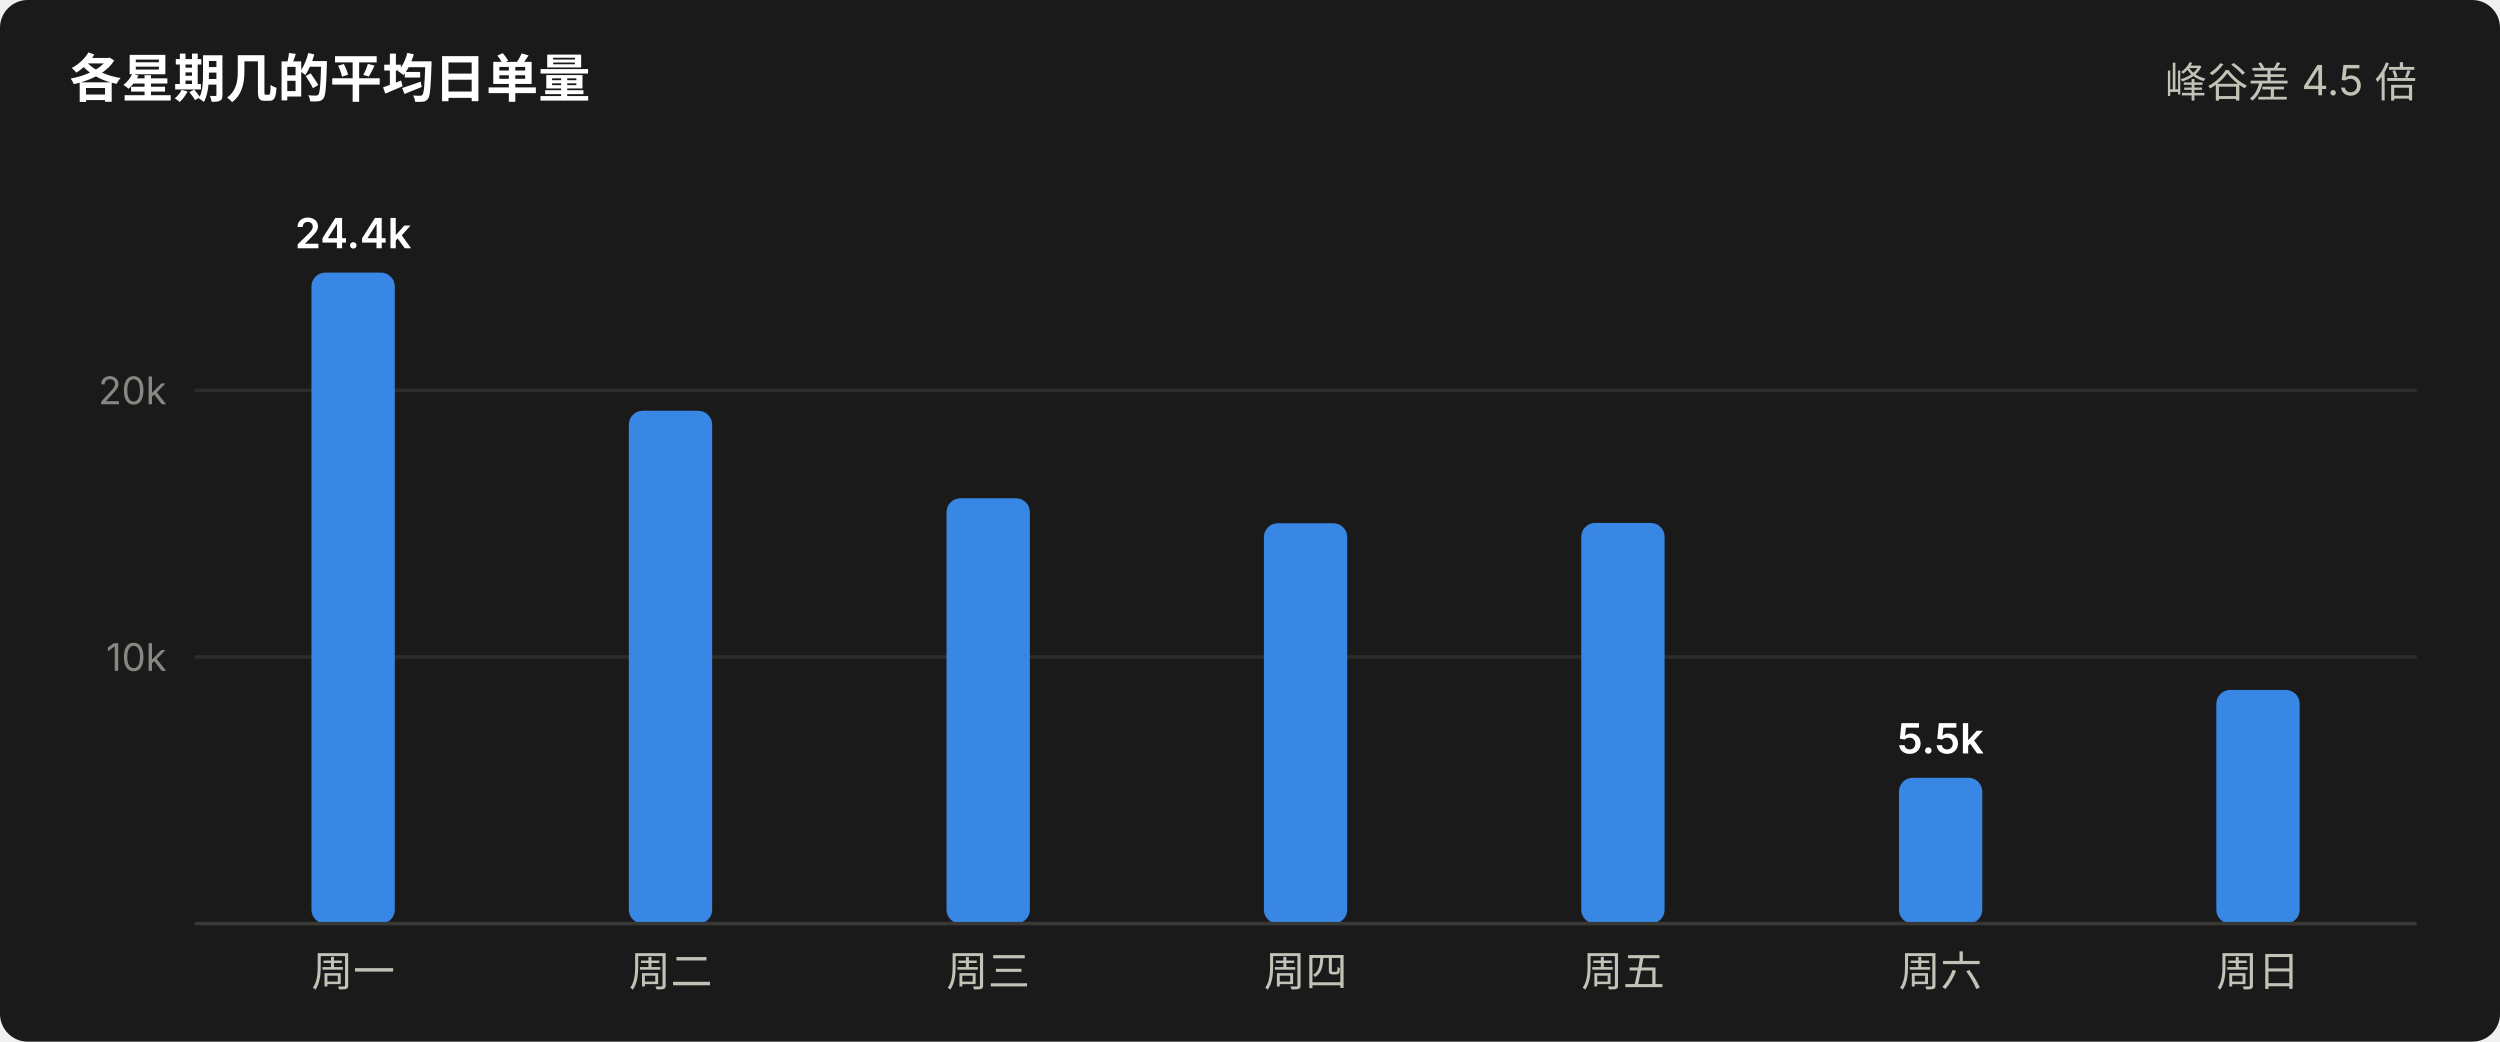
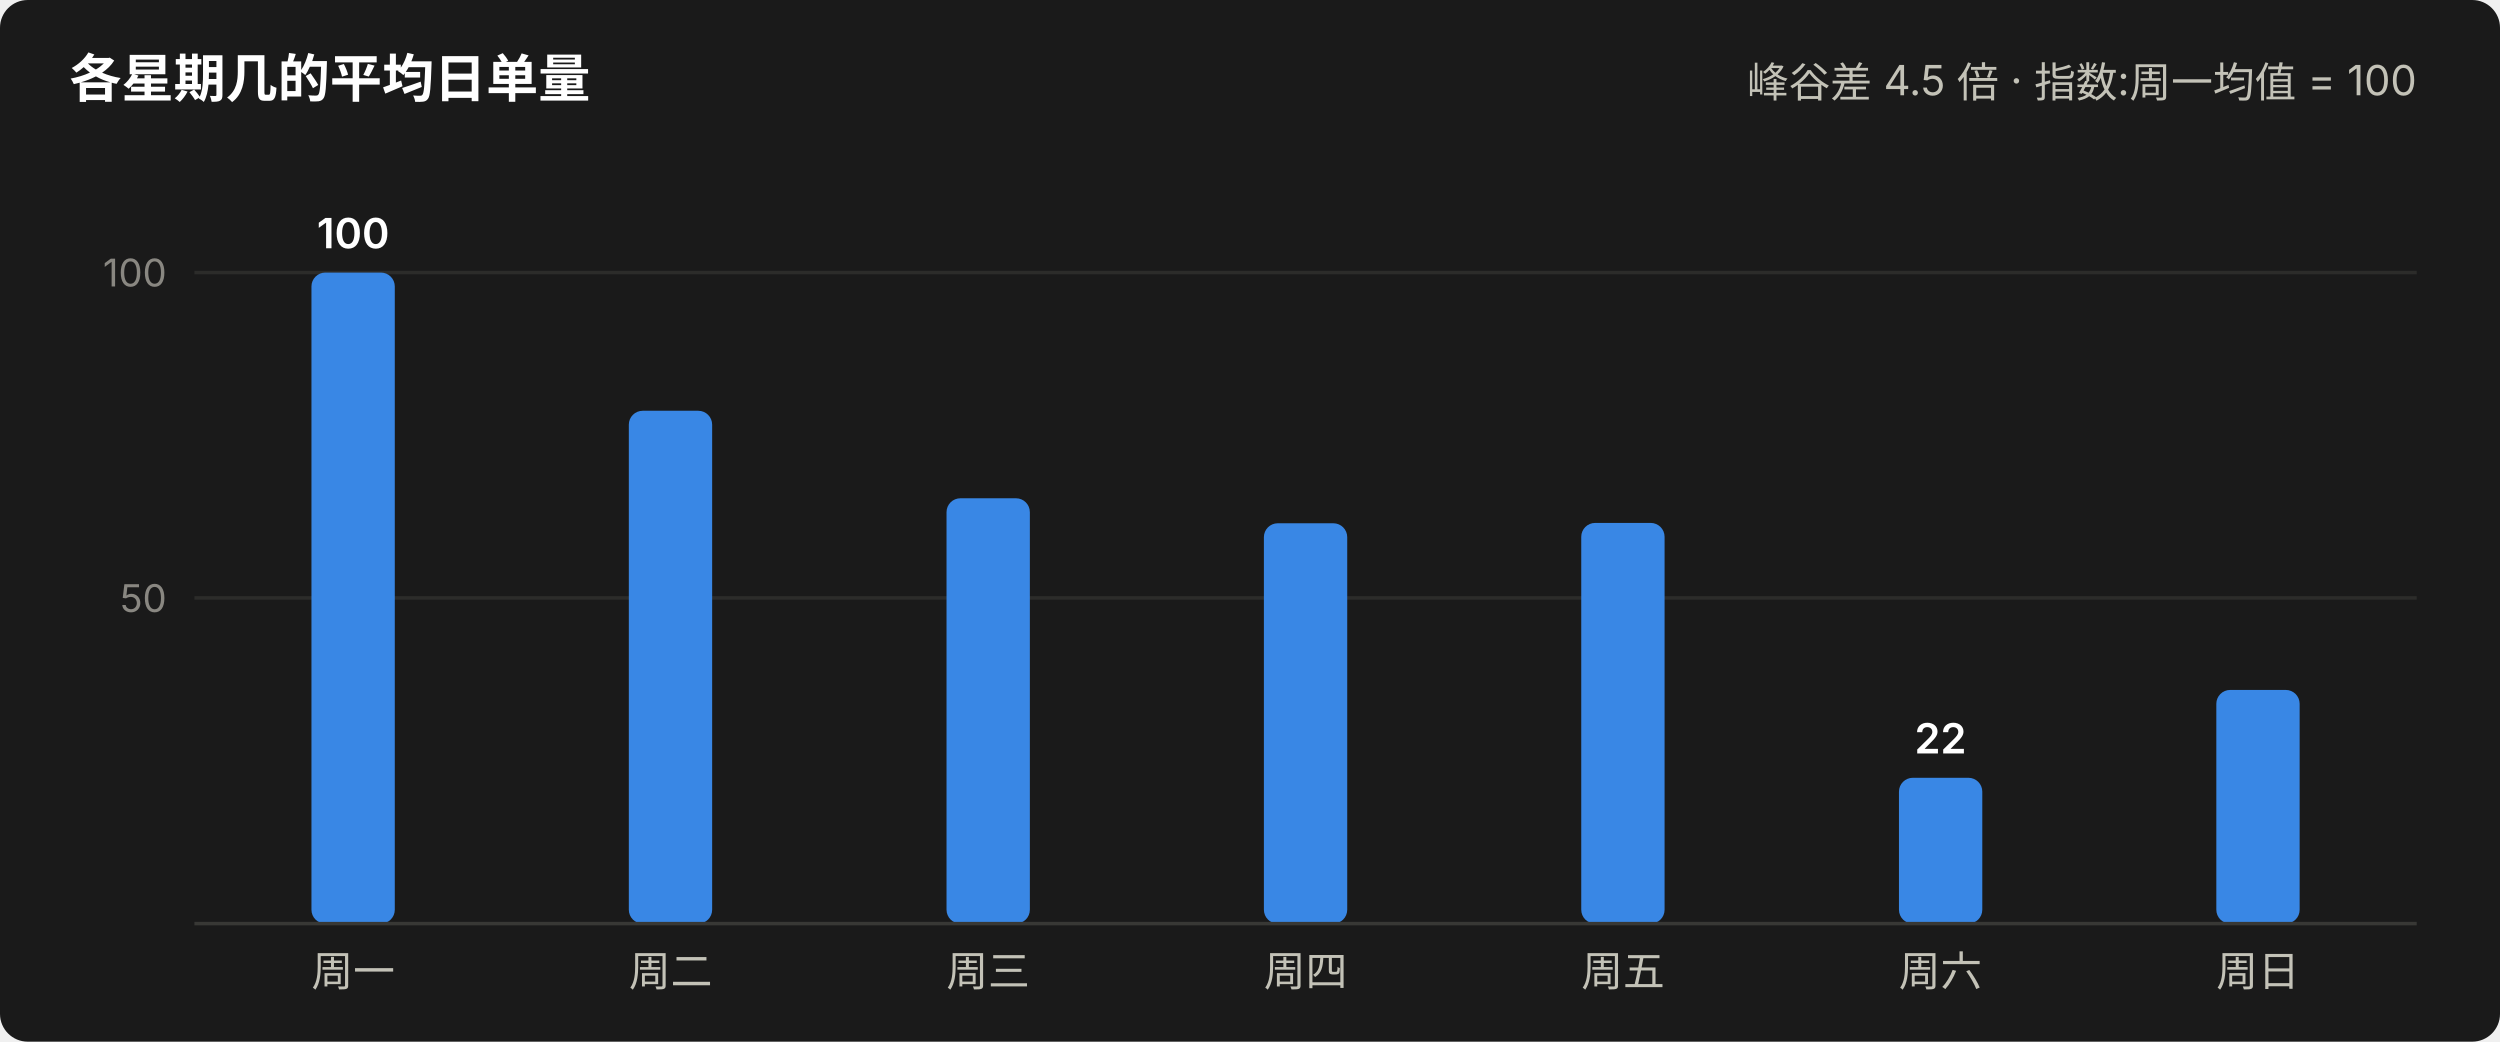
<svg xmlns="http://www.w3.org/2000/svg" width="720" height="300" viewBox="0 0 720 300" font-family="system-ui, -apple-system, 'Segoe UI', sans-serif">
  <rect width="720" height="300" rx="8" fill="#1a1a1a" />
  <text x="20" y="28" font-size="15" fill="#ffffff" text-anchor="start" font-weight="600">各星期几的平均日单量</text>
-   <text x="696" y="28" font-size="12" fill="#c3c2b7" text-anchor="end" font-weight="normal">峰谷差 4.5 倍</text>
-   <line x1="56" y1="189.2" x2="696" y2="189.2" stroke="#2c2c2a" stroke-width="1" />
-   <text x="48" y="193.215" font-size="11" fill="#898781" text-anchor="end" font-weight="normal" font-variant-numeric="tabular-nums">10k</text>
-   <line x1="56" y1="112.4" x2="696" y2="112.4" stroke="#2c2c2a" stroke-width="1" />
-   <text x="48" y="116.43" font-size="11" fill="#898781" text-anchor="end" font-weight="normal" font-variant-numeric="tabular-nums">20k</text>
+   <text x="696" y="28" font-size="12" fill="#c3c2b7" text-anchor="end" font-weight="normal">峰谷差 4.5 倍 · 指数:周一均值 = 100</text>
+   <line x1="56" y1="172.2" x2="696" y2="172.2" stroke="#2c2c2a" stroke-width="1" />
+   <text x="48" y="176.25" font-size="11" fill="#898781" text-anchor="end" font-weight="normal" font-variant-numeric="tabular-nums">50</text>
+   <line x1="56" y1="78.5" x2="696" y2="78.5" stroke="#2c2c2a" stroke-width="1" />
+   <text x="48" y="82.5" font-size="11" fill="#898781" text-anchor="end" font-weight="normal" font-variant-numeric="tabular-nums">100</text>
  <rect x="89.7" y="78.5" width="24" height="187.5" rx="4" fill="#3987e5" />
-   <text x="101.714" y="71.5" font-size="12" fill="#ffffff" text-anchor="middle" font-weight="600" font-variant-numeric="tabular-nums">24.4k</text>
+   <text x="101.714" y="71.5" font-size="12" fill="#ffffff" text-anchor="middle" font-weight="600" font-variant-numeric="tabular-nums">100</text>
  <text x="101.714" y="284" font-size="12" fill="#c3c2b7" text-anchor="middle" font-weight="normal">周一</text>
  <rect x="181.1" y="118.3" width="24" height="147.7" rx="4" fill="#3987e5" />
  <text x="193.143" y="284" font-size="12" fill="#c3c2b7" text-anchor="middle" font-weight="normal">周二</text>
  <rect x="272.6" y="143.5" width="24" height="122.5" rx="4" fill="#3987e5" />
  <text x="284.571" y="284" font-size="12" fill="#c3c2b7" text-anchor="middle" font-weight="normal">周三</text>
  <rect x="364.0" y="150.7" width="24" height="115.3" rx="4" fill="#3987e5" />
  <text x="376.0" y="284" font-size="12" fill="#c3c2b7" text-anchor="middle" font-weight="normal">周四</text>
  <rect x="455.4" y="150.6" width="24" height="115.4" rx="4" fill="#3987e5" />
  <text x="467.429" y="284" font-size="12" fill="#c3c2b7" text-anchor="middle" font-weight="normal">周五</text>
  <rect x="546.9" y="224.0" width="24" height="42.0" rx="4" fill="#3987e5" />
-   <text x="558.857" y="216.994" font-size="12" fill="#ffffff" text-anchor="middle" font-weight="600" font-variant-numeric="tabular-nums">5.5k</text>
+   <text x="558.857" y="216.994" font-size="12" fill="#ffffff" text-anchor="middle" font-weight="600" font-variant-numeric="tabular-nums">22</text>
  <text x="558.857" y="284" font-size="12" fill="#c3c2b7" text-anchor="middle" font-weight="normal">周六</text>
  <rect x="638.3" y="198.7" width="24" height="67.3" rx="4" fill="#3987e5" />
  <text x="650.286" y="284" font-size="12" fill="#c3c2b7" text-anchor="middle" font-weight="normal">周日</text>
  <line x1="56" y1="266" x2="696" y2="266" stroke="#383835" stroke-width="1" />
</svg>
